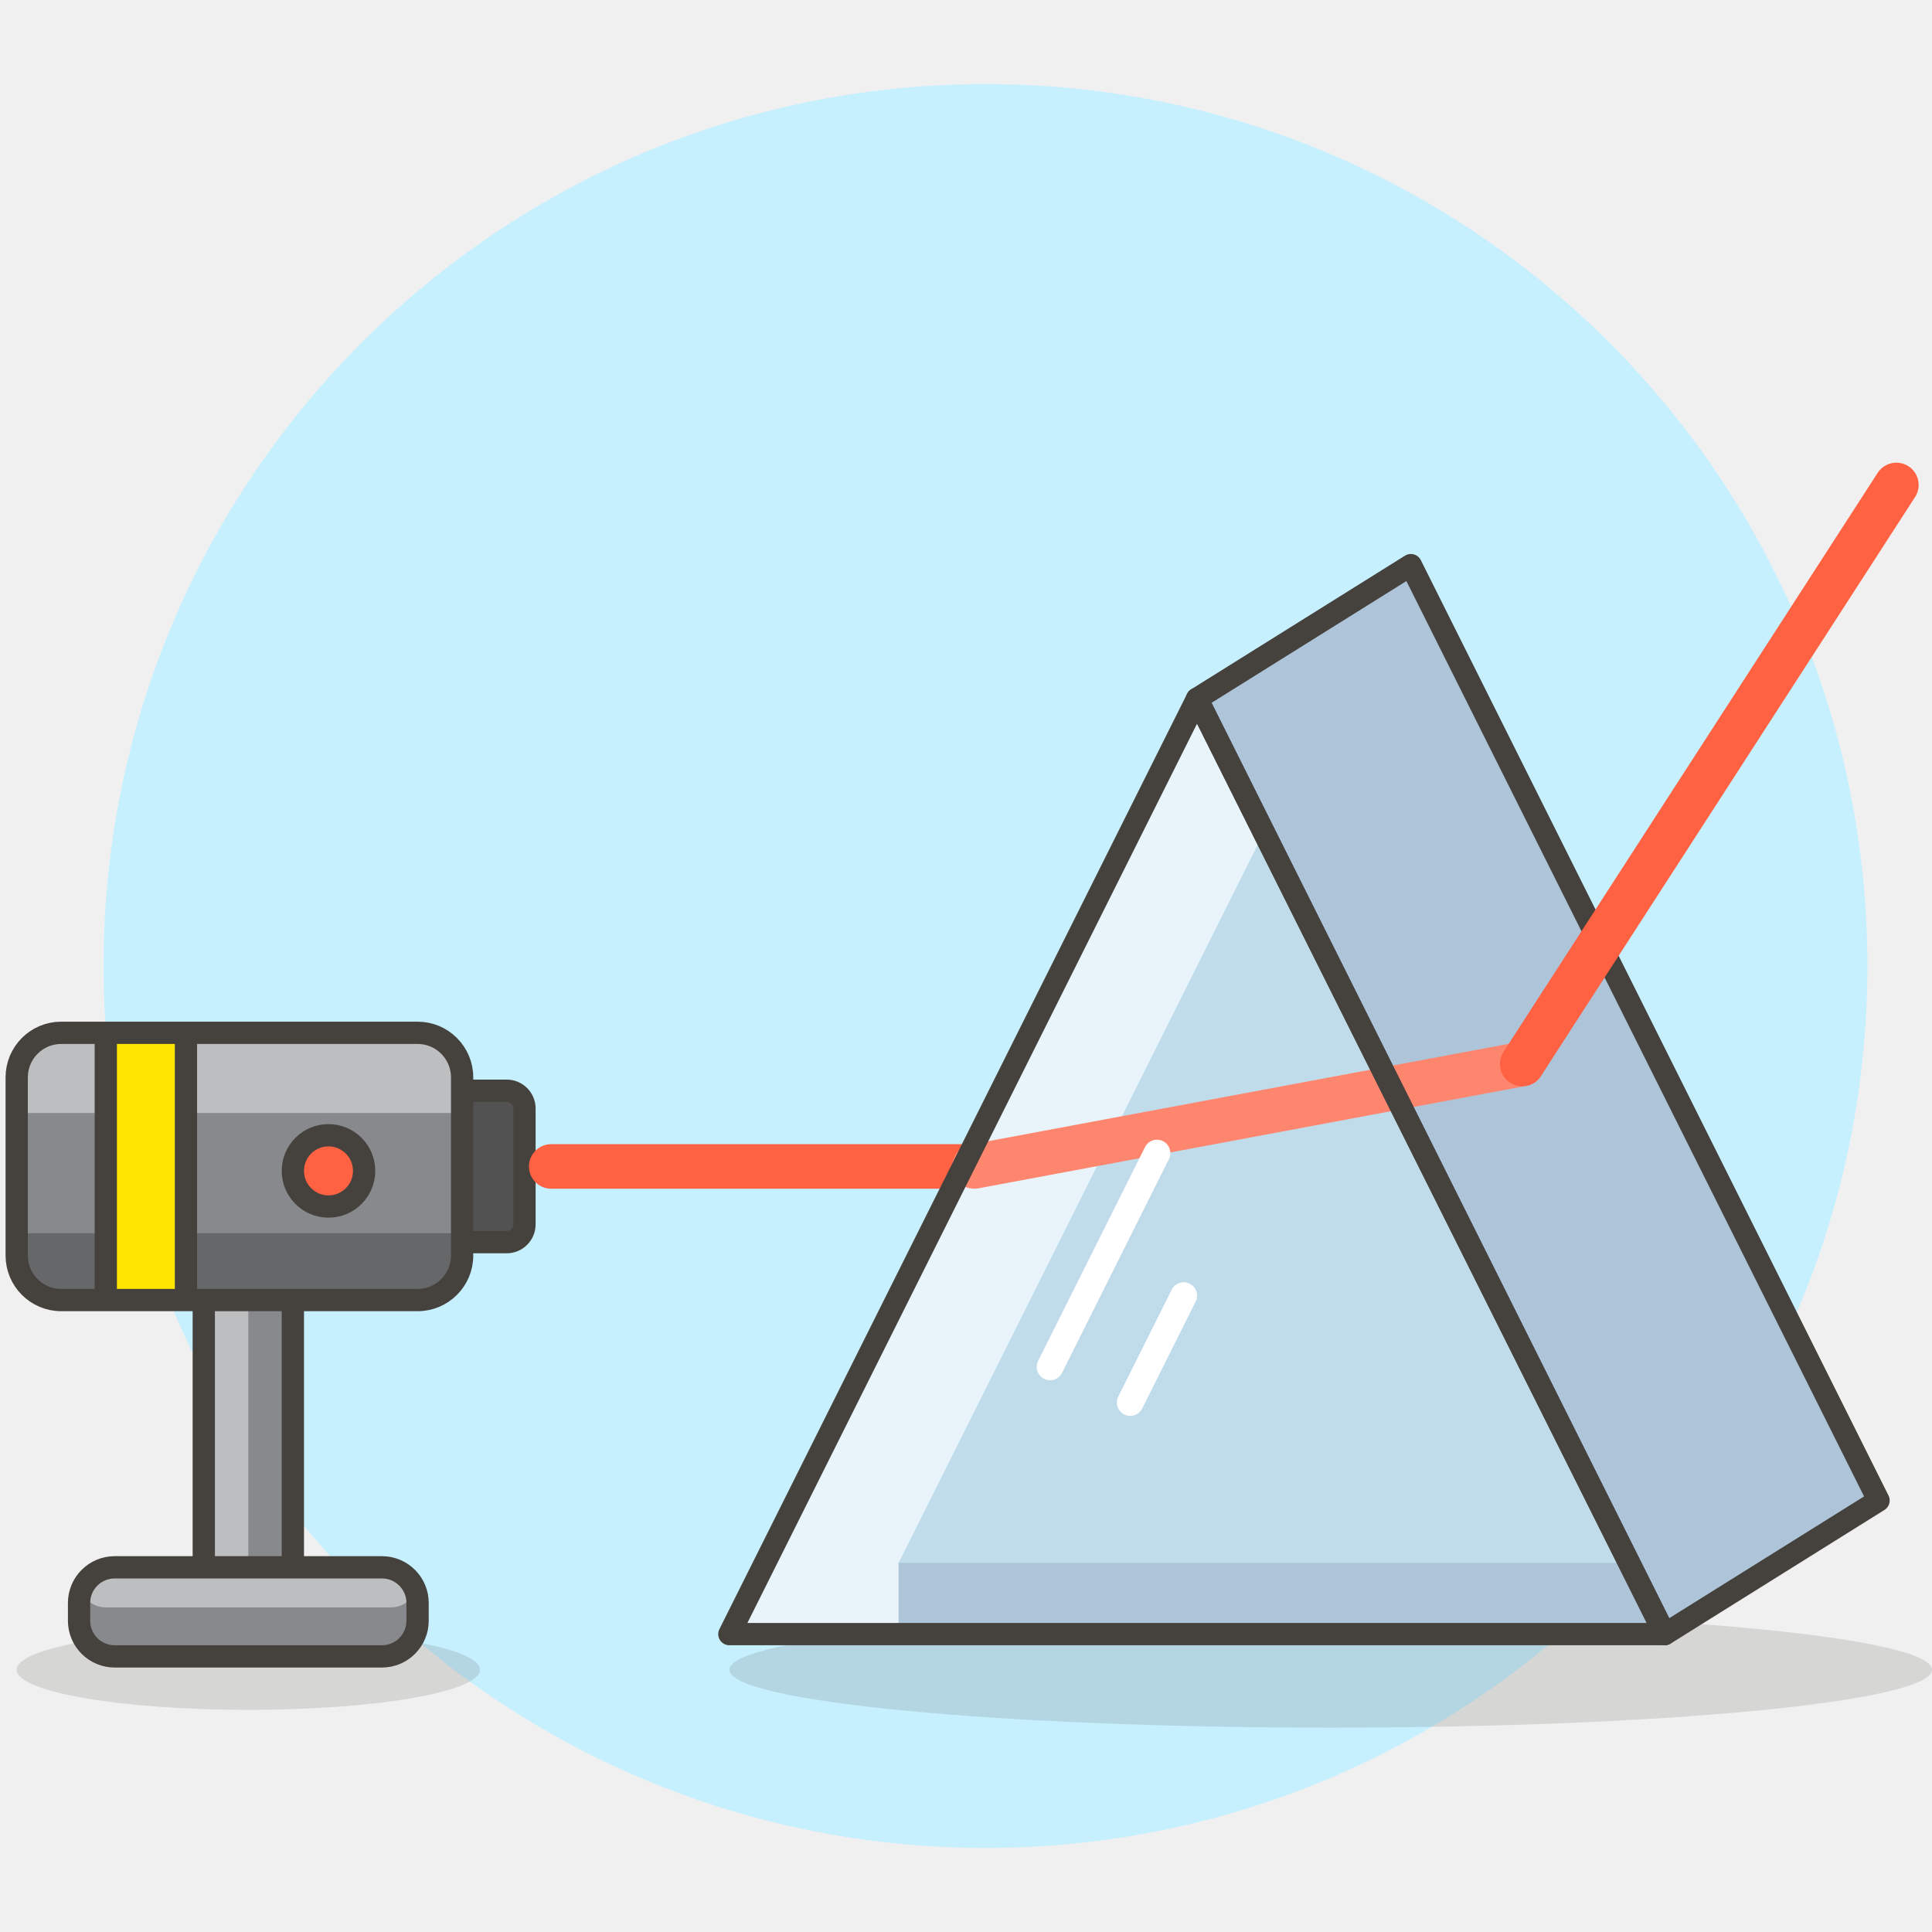
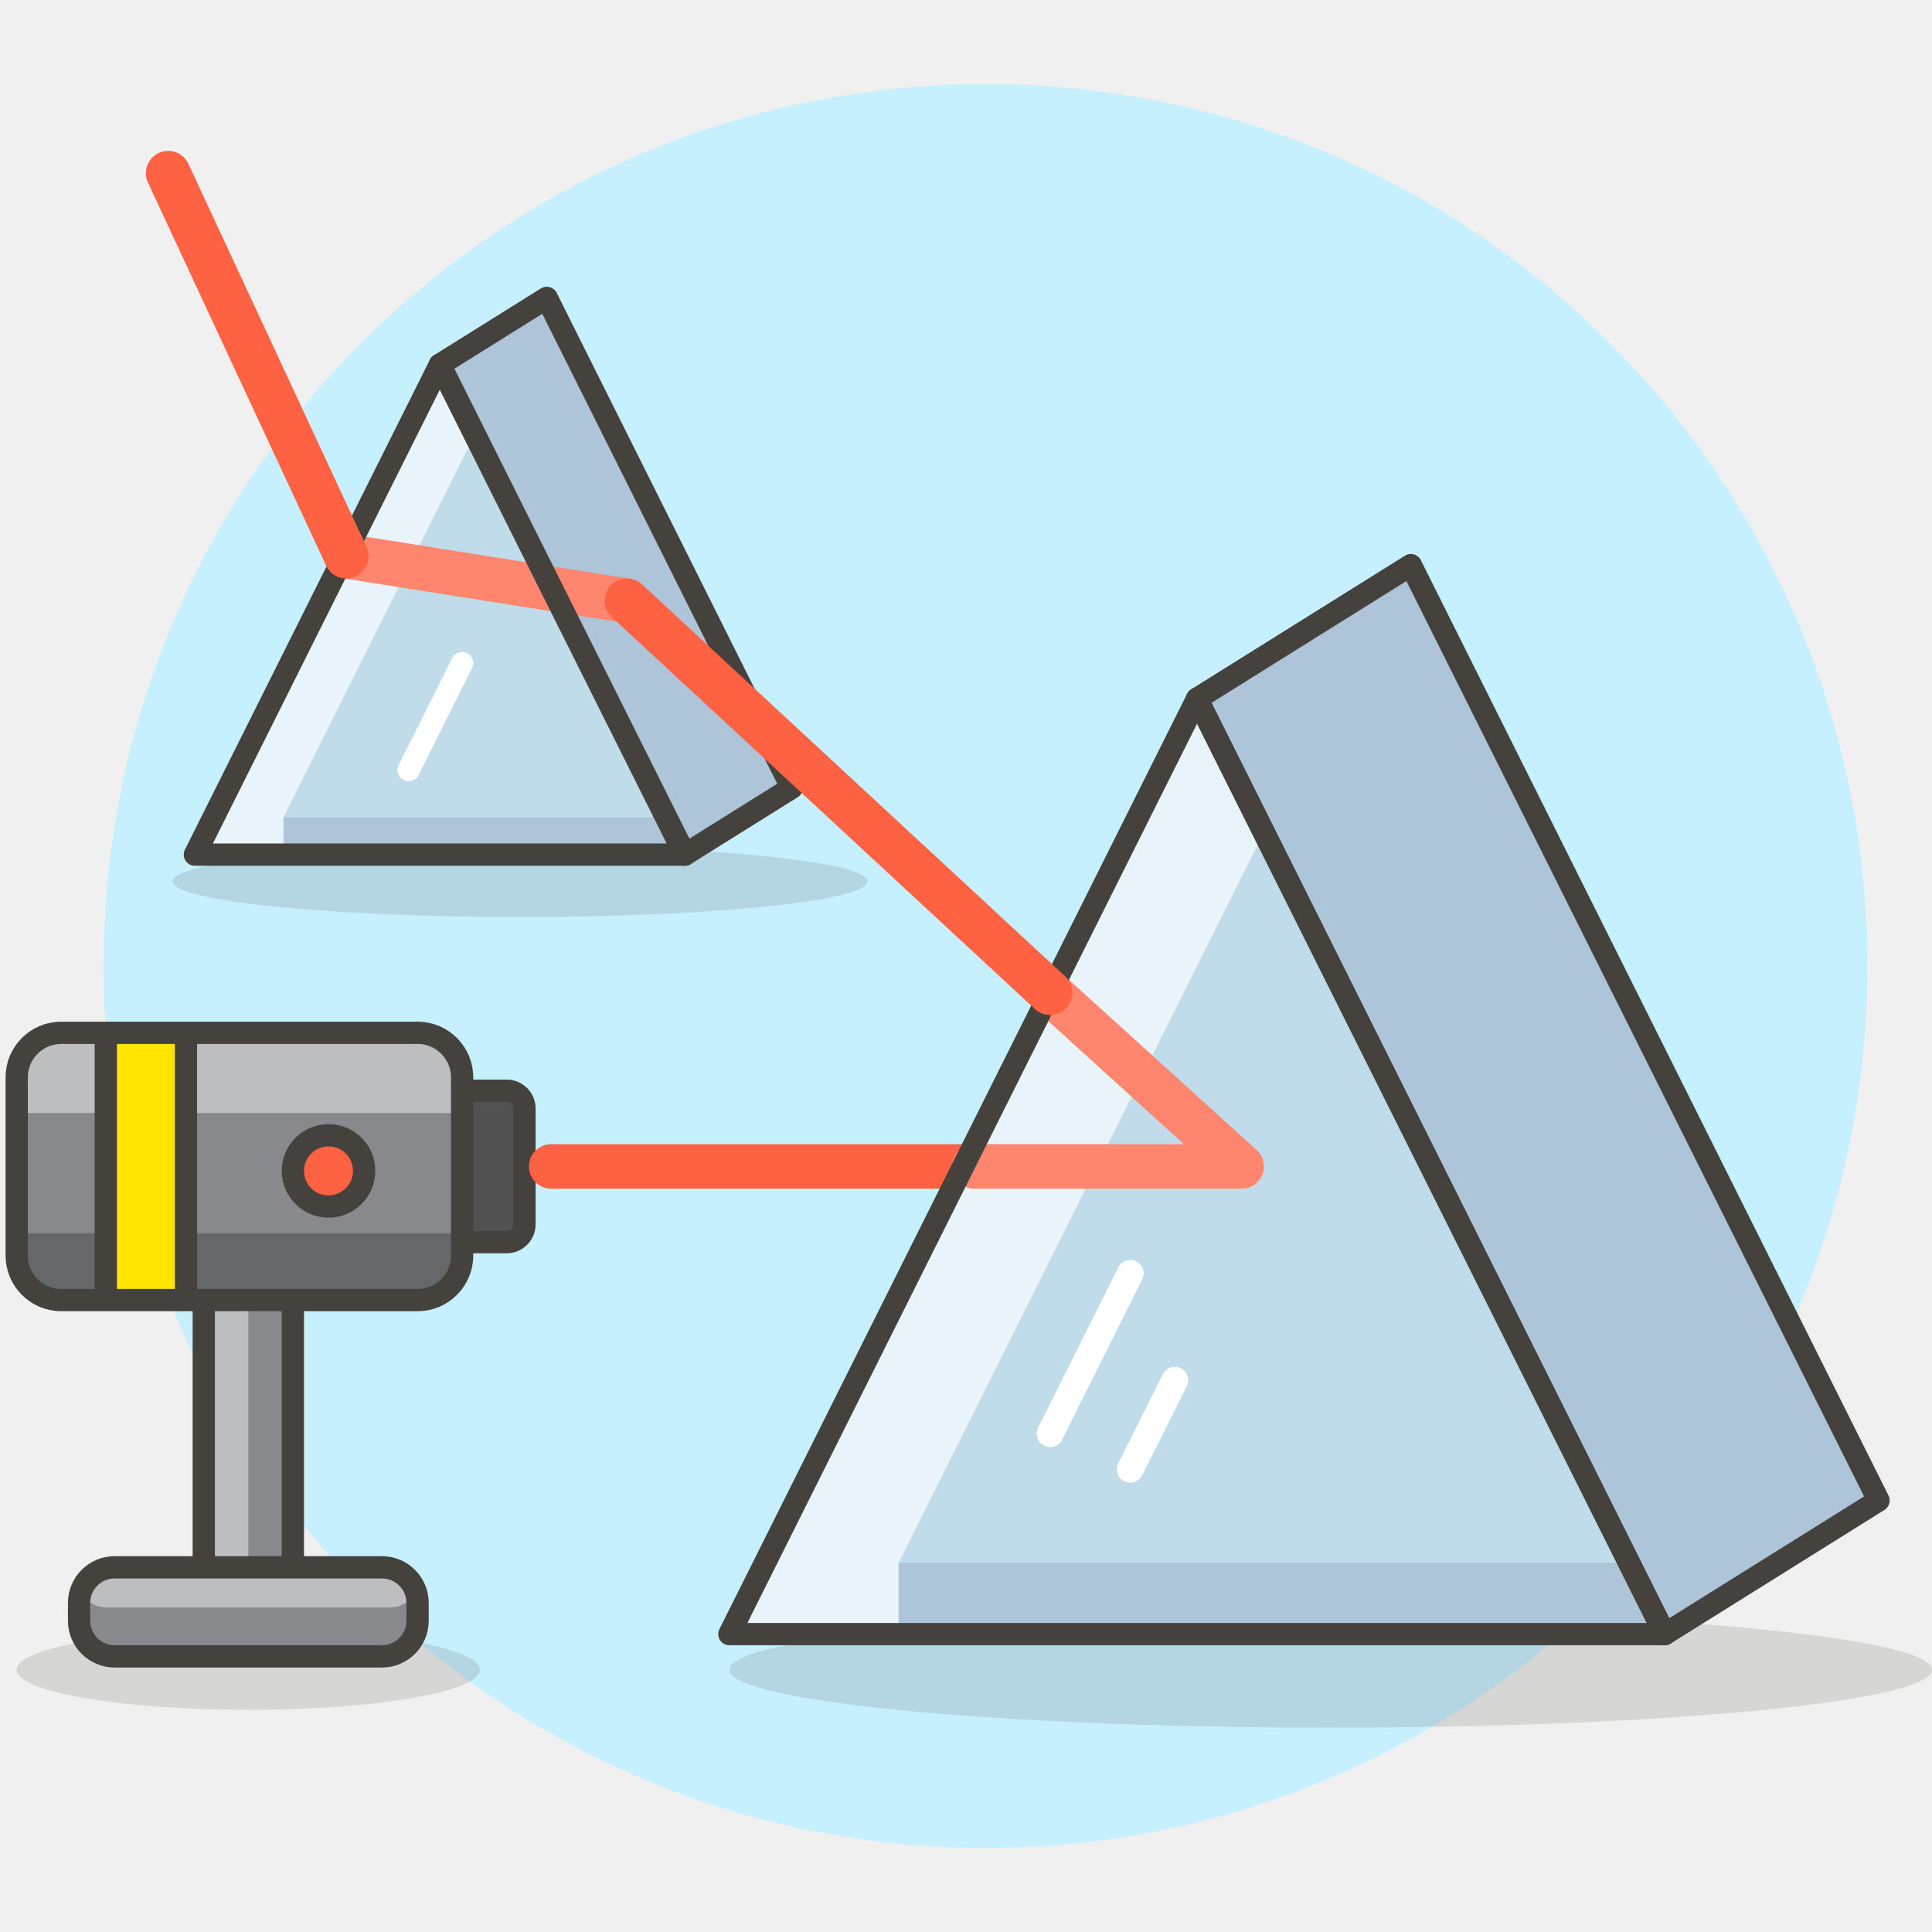
<svg xmlns="http://www.w3.org/2000/svg" width="433.75" height="433.75" viewBox="26.25 23.125 433.75 433.75">
  <circle cx="247.5" cy="240" r="198" fill="#c7f0ff" />
+   <ellipse cx="143" cy="221" fill="#45413c" opacity=".15" rx="78" ry="8" />
  <ellipse cx="325" cy="398" fill="#45413c" opacity=".15" rx="135" ry="13" />
  <ellipse cx="82" cy="398" fill="#45413c" opacity=".15" rx="52" ry="9" />
+   <path fill="#adc4d9" d="m125 105 24-15 55 110-24 15Z" />
+   <path fill="#c0dceb" d="M70 215h110l-55-110Z" />
+   <path fill="#e8f4fa" d="m70 215 55-110 7.857 15.714-42.952 85.905V215Z" />
+   <path fill="#adc4d9" d="M89.905 206.619h85.905L180 215H89.905Z" />
+   <path fill="none" stroke="#ff866e" stroke-linecap="round" stroke-linejoin="round" stroke-width="10" d="m167 158-63-10" />
+   <path fill="none" stroke="#45413c" stroke-linecap="round" stroke-linejoin="round" stroke-width="5" d="M70 215h110l-55-110Z" />
+   <path fill="none" stroke="#45413c" stroke-linecap="round" stroke-linejoin="round" stroke-width="5" d="m125 105 24-15 55 110-24 15Z" />
+   <path fill="none" stroke="#fff" stroke-linecap="round" stroke-width="5" d="m118 196 12-24" />
+   <path fill="none" stroke="#ff6242" stroke-linecap="round" stroke-linejoin="round" stroke-width="10" d="M104 148 64 62" />
  <path fill="#bdbec0" d="M72 305h20v75H72z" />
  <path fill="#87898c" d="M82 305h10v75H82z" />
  <path fill="none" stroke="#45413c" stroke-linecap="round" stroke-linejoin="round" stroke-width="5" d="M72 305h20v75h0-20 0z" />
  <path fill="#87898c" d="M52 375h60a8 8 0 0 1 8 8v4a8 8 0 0 1-8 8H52a8 8 0 0 1-8-8v-4a8 8 0 0 1 8-8" />
  <path fill="#bdbec0" d="M50 375h64a6 6 0 0 1 6 6v-3a6 6 0 0 1-6 6H50a6 6 0 0 1-6-6v3a6 6 0 0 1 6-6" />
  <path fill="none" stroke="#45413c" stroke-linecap="round" stroke-linejoin="round" stroke-width="5" d="M52 375h60a8 8 0 0 1 8 8v4a8 8 0 0 1-8 8H52a8 8 0 0 1-8-8v-4a8 8 0 0 1 8-8" />
  <path fill="#525252" d="M124 268h16a4 4 0 0 1 4 4v26a4 4 0 0 1-4 4h-16a4 4 0 0 1-4-4v-26a4 4 0 0 1 4-4" />
  <path fill="none" stroke="#45413c" stroke-linecap="round" stroke-linejoin="round" stroke-width="5" d="M124 268h16a4 4 0 0 1 4 4v26a4 4 0 0 1-4 4h-16a4 4 0 0 1-4-4v-26a4 4 0 0 1 4-4" />
  <path fill="#87898c" d="M40 255h80a10 10 0 0 1 10 10v40a10 10 0 0 1-10 10H40a10 10 0 0 1-10-10v-40a10 10 0 0 1 10-10" />
  <path fill="#bdbec0" d="M40 255h80a10 10 0 0 1 10 10v8H30v-8a10 10 0 0 1 10-10" />
  <path fill="#656769" d="M30 300h100v5a10 10 0 0 1-10 10H40a10 10 0 0 1-10-10Z" />
  <path fill="#ffe500" d="M50 257h18v56H50Z" />
  <path fill="none" stroke="#45413c" stroke-linecap="round" stroke-linejoin="round" stroke-width="5" d="M40 255h80a10 10 0 0 1 10 10v40a10 10 0 0 1-10 10H40a10 10 0 0 1-10-10v-40a10 10 0 0 1 10-10m10 2v56m18-56v56" />
  <circle cx="100" cy="286" r="8" fill="#ff6242" />
  <circle cx="100" cy="286" r="8" fill="none" stroke="#45413c" stroke-width="5" />
  <path fill="none" stroke="#ff6242" stroke-linecap="round" stroke-linejoin="round" stroke-width="10" d="M150 285h95" />
  <path fill="#adc4d9" d="m295 180 48-30 105 210-48 30Z" />
  <path fill="#c0dceb" d="M190 390h210L295 180Z" />
  <path fill="#e8f4fa" d="m190 390 105-210 15 30-82 164v16Z" />
  <path fill="#adc4d9" d="M228 374h164l8 16H228Z" />
-   <path fill="none" stroke="#ff866e" stroke-linecap="round" stroke-linejoin="round" stroke-width="10" d="m245 285 123-23" />
+   <path fill="none" stroke="#ff866e" stroke-linecap="round" stroke-linejoin="round" stroke-width="10" d="M245 285h60l-43-39" />
  <path fill="none" stroke="#45413c" stroke-linecap="round" stroke-linejoin="round" stroke-width="5" d="M190 390h210L295 180Z" />
  <path fill="none" stroke="#45413c" stroke-linecap="round" stroke-linejoin="round" stroke-width="5" d="m295 180 48-30 105 210-48 30Z" />
-   <path fill="none" stroke="#ff6242" stroke-linecap="round" stroke-linejoin="round" stroke-width="10" d="m368 262 84-130" />
-   <path fill="none" stroke="#fff" stroke-linecap="round" stroke-width="6" d="m262 330 24-48m-6 56 12-24" />
+   <path fill="none" stroke="#fff" stroke-linecap="round" stroke-width="6" d="m262 345 18-36m0 44 10-20" />
+   <path fill="none" stroke="#ff6242" stroke-linecap="round" stroke-linejoin="round" stroke-width="10" d="m262 246-95-88" />
</svg>
